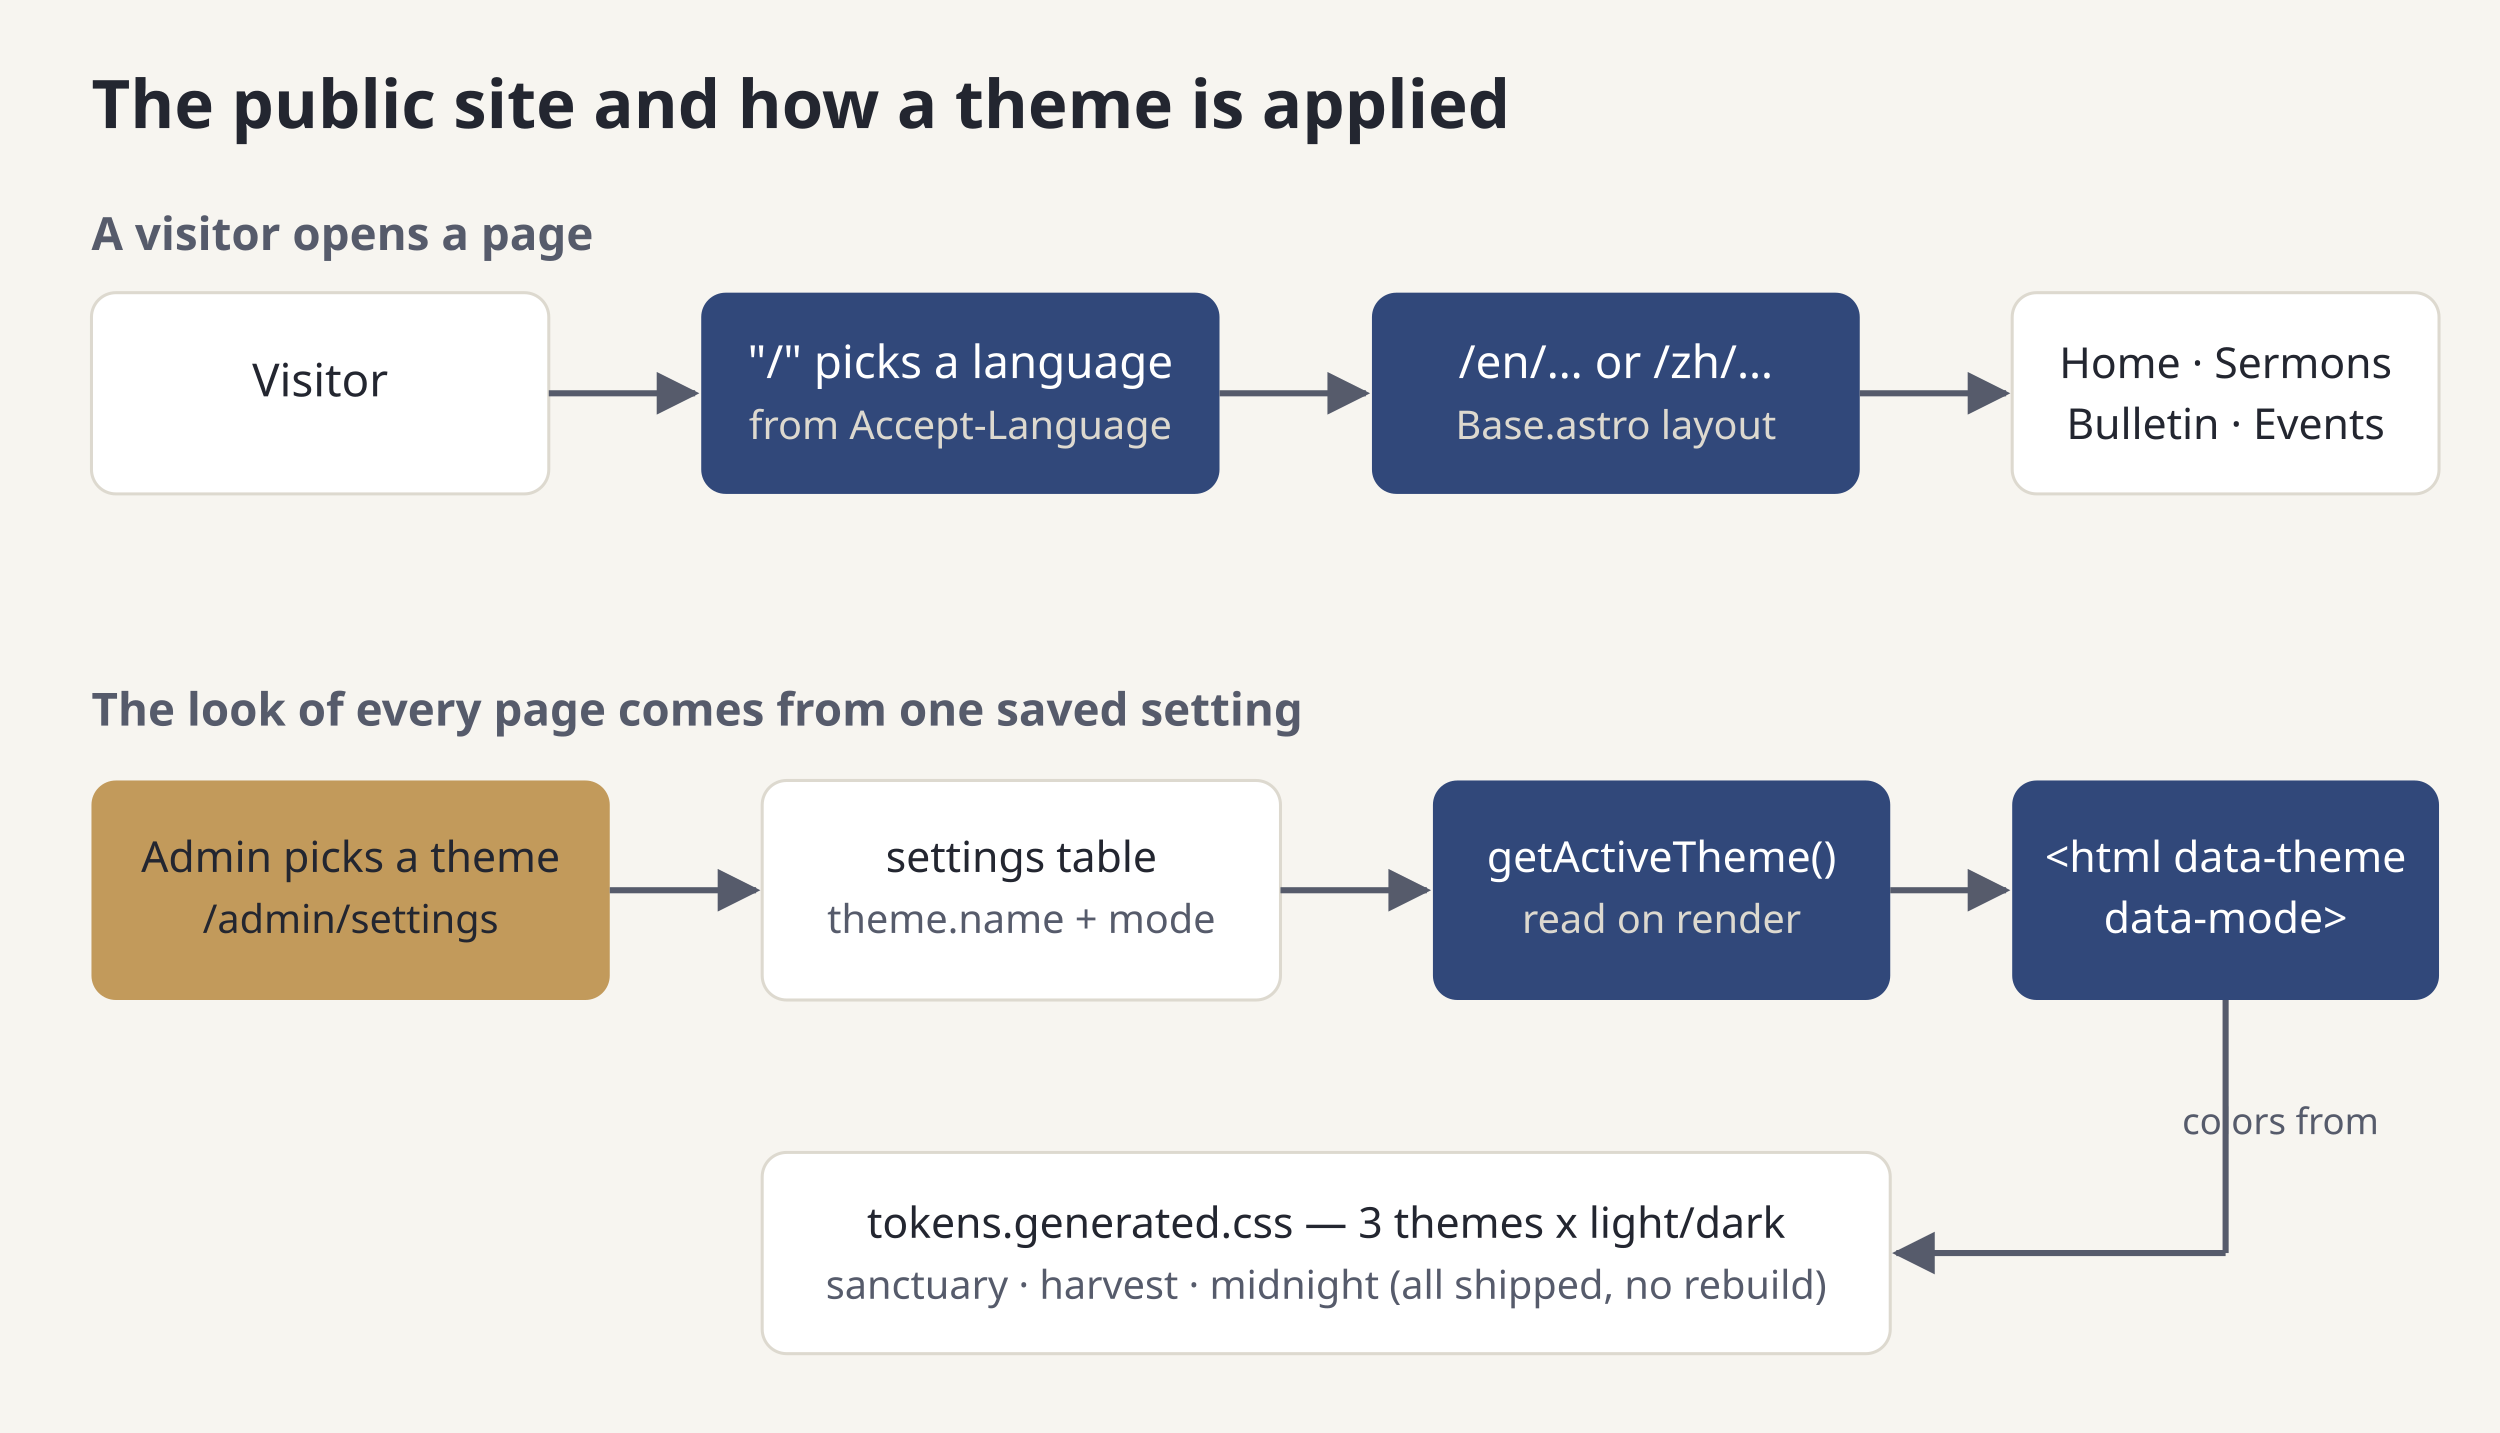
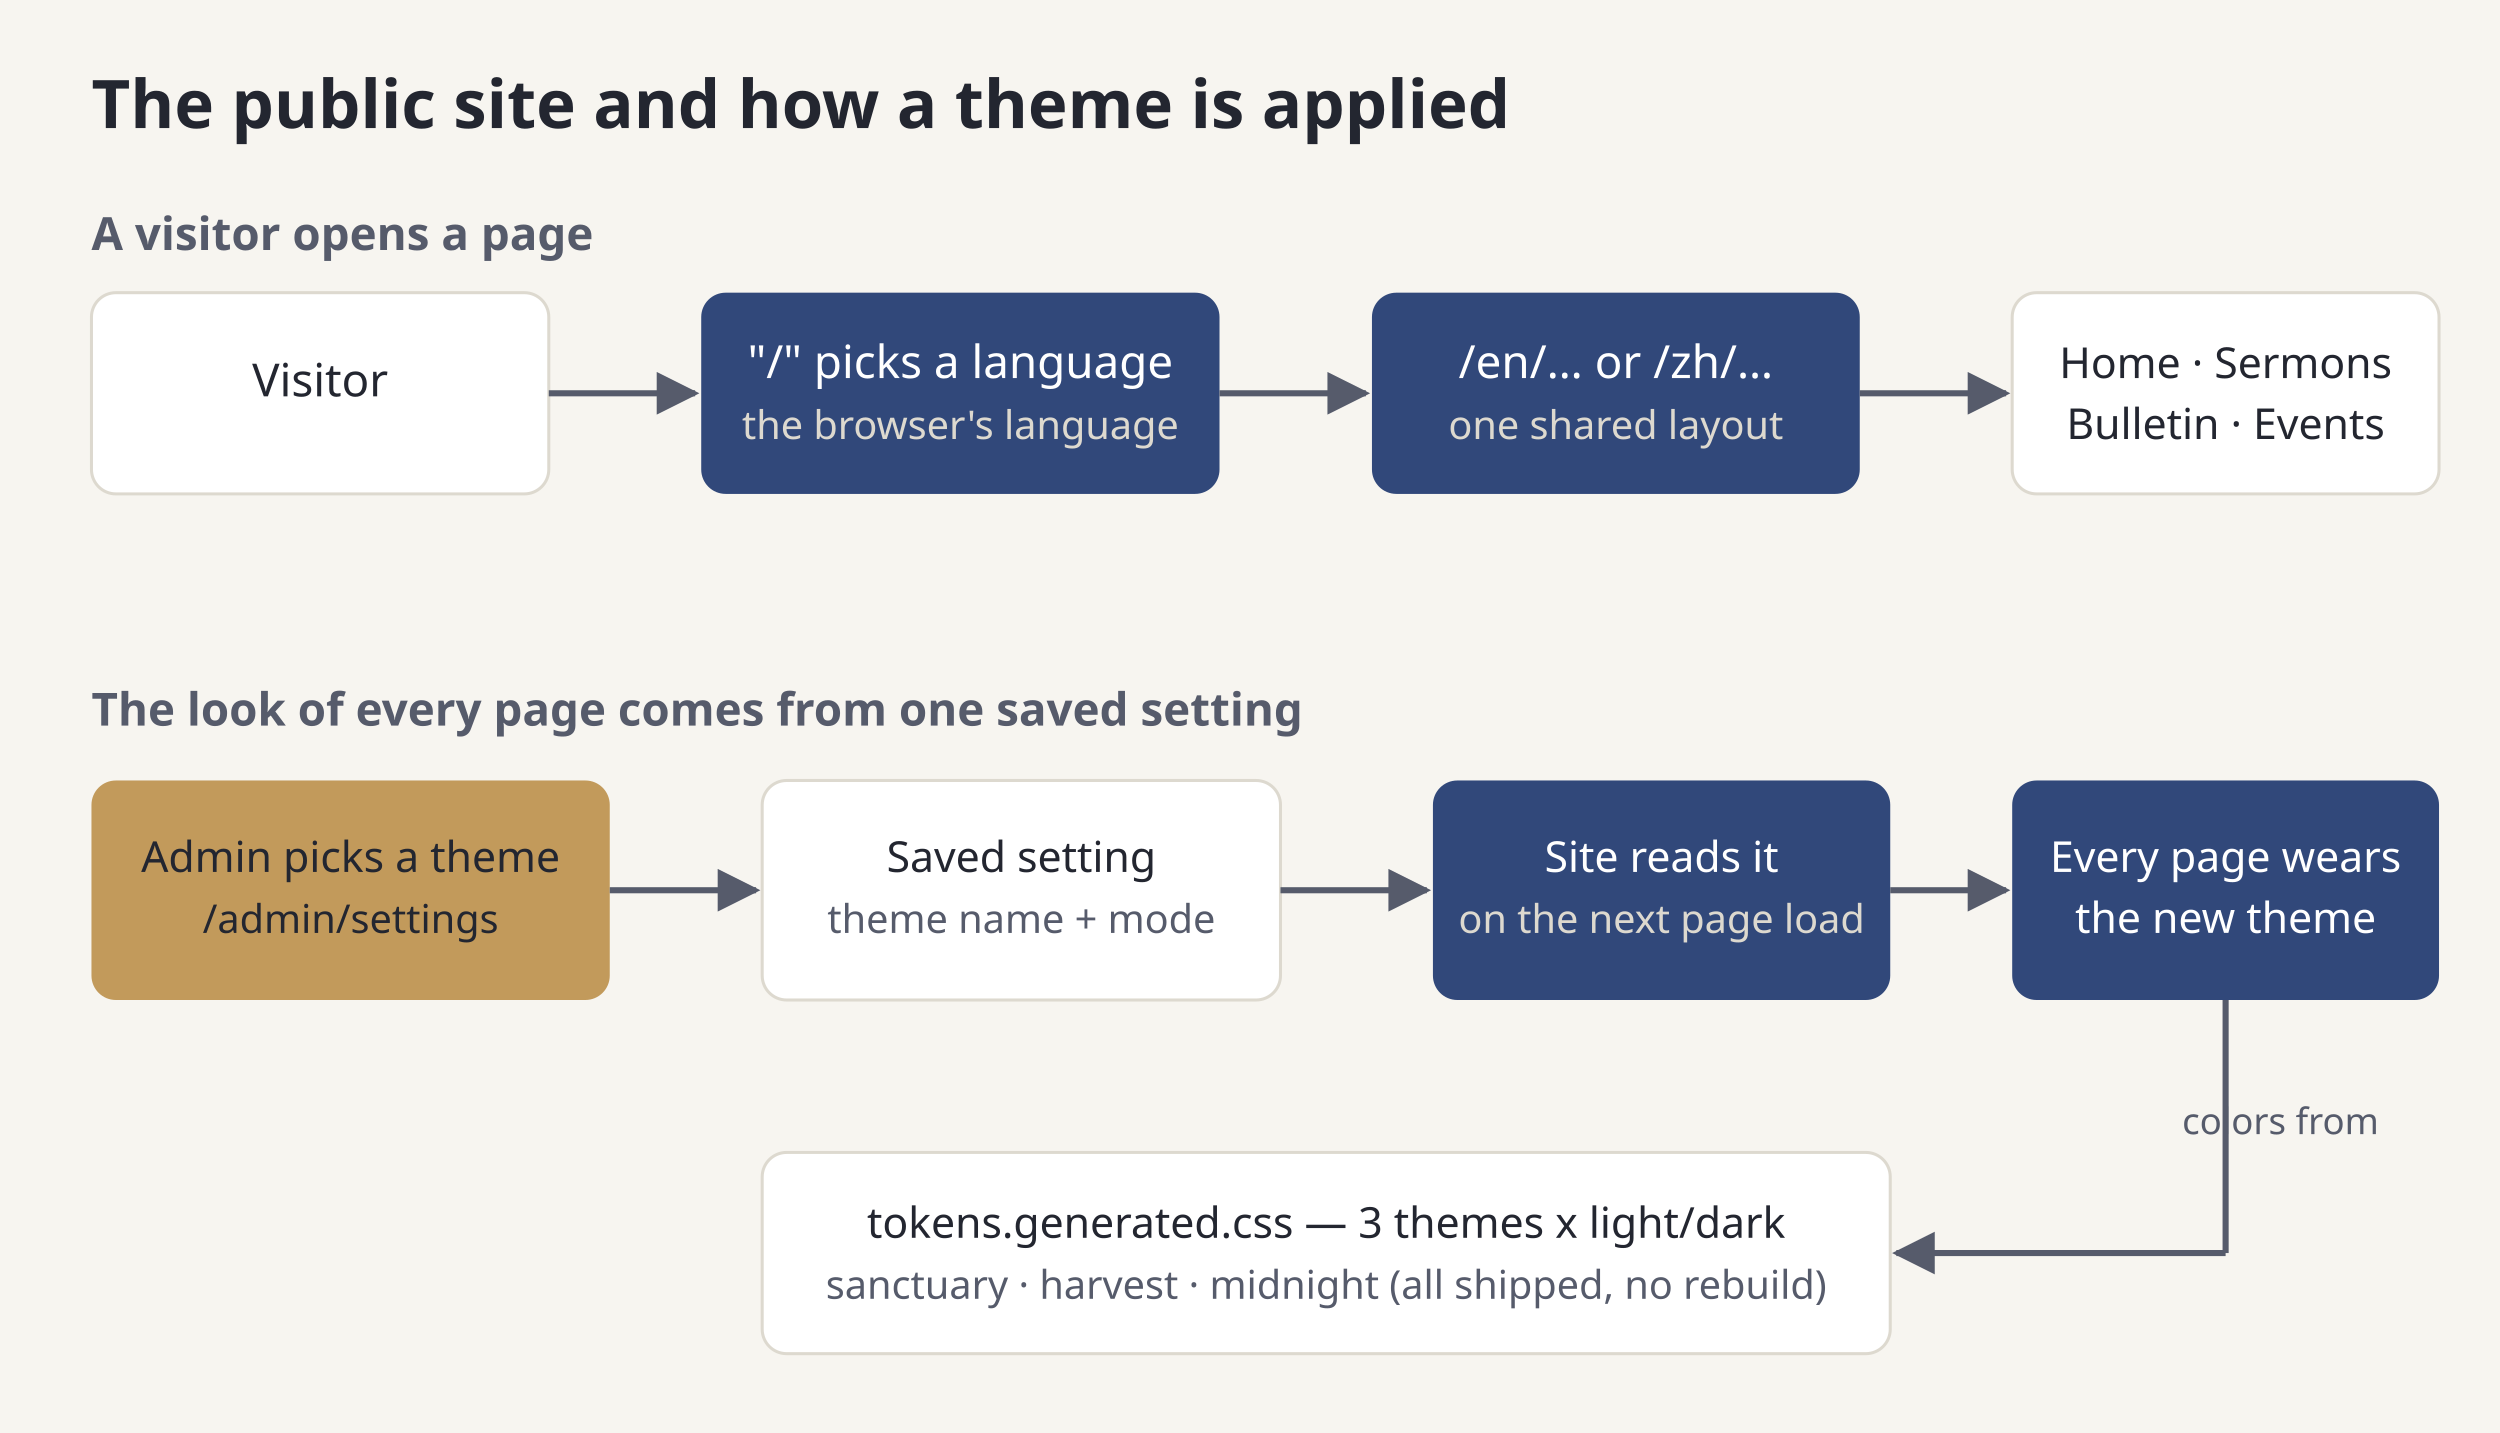
<svg xmlns="http://www.w3.org/2000/svg" viewBox="0 0 820 470" font-family="system-ui, sans-serif" role="img" aria-label="How a public page request is routed, and how the stored theme restyles the whole site">
  <defs>
    <marker id="arrow" viewBox="0 0 10 10" refX="9" refY="5" markerWidth="7" markerHeight="7" orient="auto-start-reverse">
      <path d="M0,0 L10,5 L0,10 z" fill="#565B6B" />
    </marker>
  </defs>
  <rect x="0" y="0" width="820" height="470" fill="#F7F5F0" />
  <text x="30" y="42" font-size="22" font-weight="700" fill="#232630">The public site and how a theme is applied</text>
  <text x="30" y="82" font-size="15" font-weight="600" fill="#565B6B">A visitor opens a page</text>
  <rect x="30" y="96" width="150" height="66" rx="8" fill="#FFFFFF" stroke="#DDD9CF" />
  <text x="105" y="130" font-size="15" fill="#232630" text-anchor="middle">Visitor</text>
  <rect x="230" y="96" width="170" height="66" rx="8" fill="#31487A" />
  <text x="315" y="124" font-size="15" fill="#FFFFFF" text-anchor="middle">"/" picks a language</text>
-   <text x="315" y="144" font-size="13" fill="#DDD9CF" text-anchor="middle">from Accept-Language</text>
+   <text x="315" y="144" font-size="13" fill="#DDD9CF" text-anchor="middle">the browser's language</text>
  <rect x="450" y="96" width="160" height="66" rx="8" fill="#31487A" />
  <text x="530" y="124" font-size="15" fill="#FFFFFF" text-anchor="middle">/en/… or /zh/…</text>
-   <text x="530" y="144" font-size="13" fill="#DDD9CF" text-anchor="middle">Base.astro layout</text>
+   <text x="530" y="144" font-size="13" fill="#DDD9CF" text-anchor="middle">one shared layout</text>
  <rect x="660" y="96" width="140" height="66" rx="8" fill="#FFFFFF" stroke="#DDD9CF" />
  <text x="730" y="124" font-size="14" fill="#232630" text-anchor="middle">Home · Sermons</text>
  <text x="730" y="144" font-size="14" fill="#232630" text-anchor="middle">Bulletin · Events</text>
  <line x1="180" y1="129" x2="228" y2="129" stroke="#565B6B" stroke-width="2" marker-end="url(#arrow)" />
  <line x1="400" y1="129" x2="448" y2="129" stroke="#565B6B" stroke-width="2" marker-end="url(#arrow)" />
  <line x1="610" y1="129" x2="658" y2="129" stroke="#565B6B" stroke-width="2" marker-end="url(#arrow)" />
  <text x="30" y="238" font-size="15" font-weight="600" fill="#565B6B">The look of every page comes from one saved setting</text>
  <rect x="30" y="256" width="170" height="72" rx="8" fill="#C29A5B" />
  <text x="115" y="286" font-size="14" fill="#232630" text-anchor="middle">Admin picks a theme</text>
  <text x="115" y="306" font-size="13" fill="#232630" text-anchor="middle">/admin/settings</text>
  <rect x="250" y="256" width="170" height="72" rx="8" fill="#FFFFFF" stroke="#DDD9CF" />
-   <text x="335" y="286" font-size="14" fill="#232630" text-anchor="middle">settings table</text>
-   <text x="335" y="306" font-size="13" fill="#565B6B" text-anchor="middle">theme.name + mode</text>
+   <text x="335" y="286" font-size="14" fill="#232630" text-anchor="middle">Saved setting</text>
+   <text x="335" y="306" font-size="13" fill="#565B6B" text-anchor="middle">theme name + mode</text>
  <rect x="470" y="256" width="150" height="72" rx="8" fill="#31487A" />
-   <text x="545" y="286" font-size="14" fill="#FFFFFF" text-anchor="middle">getActiveTheme()</text>
-   <text x="545" y="306" font-size="13" fill="#DDD9CF" text-anchor="middle">read on render</text>
+   <text x="545" y="286" font-size="14" fill="#FFFFFF" text-anchor="middle">Site reads it</text>
+   <text x="545" y="306" font-size="13" fill="#DDD9CF" text-anchor="middle">on the next page load</text>
  <rect x="660" y="256" width="140" height="72" rx="8" fill="#31487A" />
-   <text x="730" y="286" font-size="14" fill="#FFFFFF" text-anchor="middle">&lt;html data-theme</text>
-   <text x="730" y="306" font-size="14" fill="#FFFFFF" text-anchor="middle">data-mode&gt;</text>
+   <text x="730" y="286" font-size="14" fill="#FFFFFF" text-anchor="middle">Every page wears</text>
+   <text x="730" y="306" font-size="14" fill="#FFFFFF" text-anchor="middle">the new theme</text>
  <line x1="200" y1="292" x2="248" y2="292" stroke="#565B6B" stroke-width="2" marker-end="url(#arrow)" />
  <line x1="420" y1="292" x2="468" y2="292" stroke="#565B6B" stroke-width="2" marker-end="url(#arrow)" />
  <line x1="620" y1="292" x2="658" y2="292" stroke="#565B6B" stroke-width="2" marker-end="url(#arrow)" />
  <rect x="250" y="378" width="370" height="66" rx="8" fill="#FFFFFF" stroke="#DDD9CF" />
  <text x="435" y="406" font-size="14" fill="#232630" text-anchor="middle">tokens.generated.css — 3 themes x light/dark</text>
  <text x="435" y="426" font-size="13" fill="#565B6B" text-anchor="middle">sanctuary · harvest · midnight (all shipped, no rebuild)</text>
  <line x1="730" y1="328" x2="730" y2="411" stroke="#565B6B" stroke-width="2" />
  <line x1="730" y1="411" x2="622" y2="411" stroke="#565B6B" stroke-width="2" marker-end="url(#arrow)" />
  <text x="748" y="372" font-size="12" fill="#565B6B" text-anchor="middle">colors from</text>
</svg>
